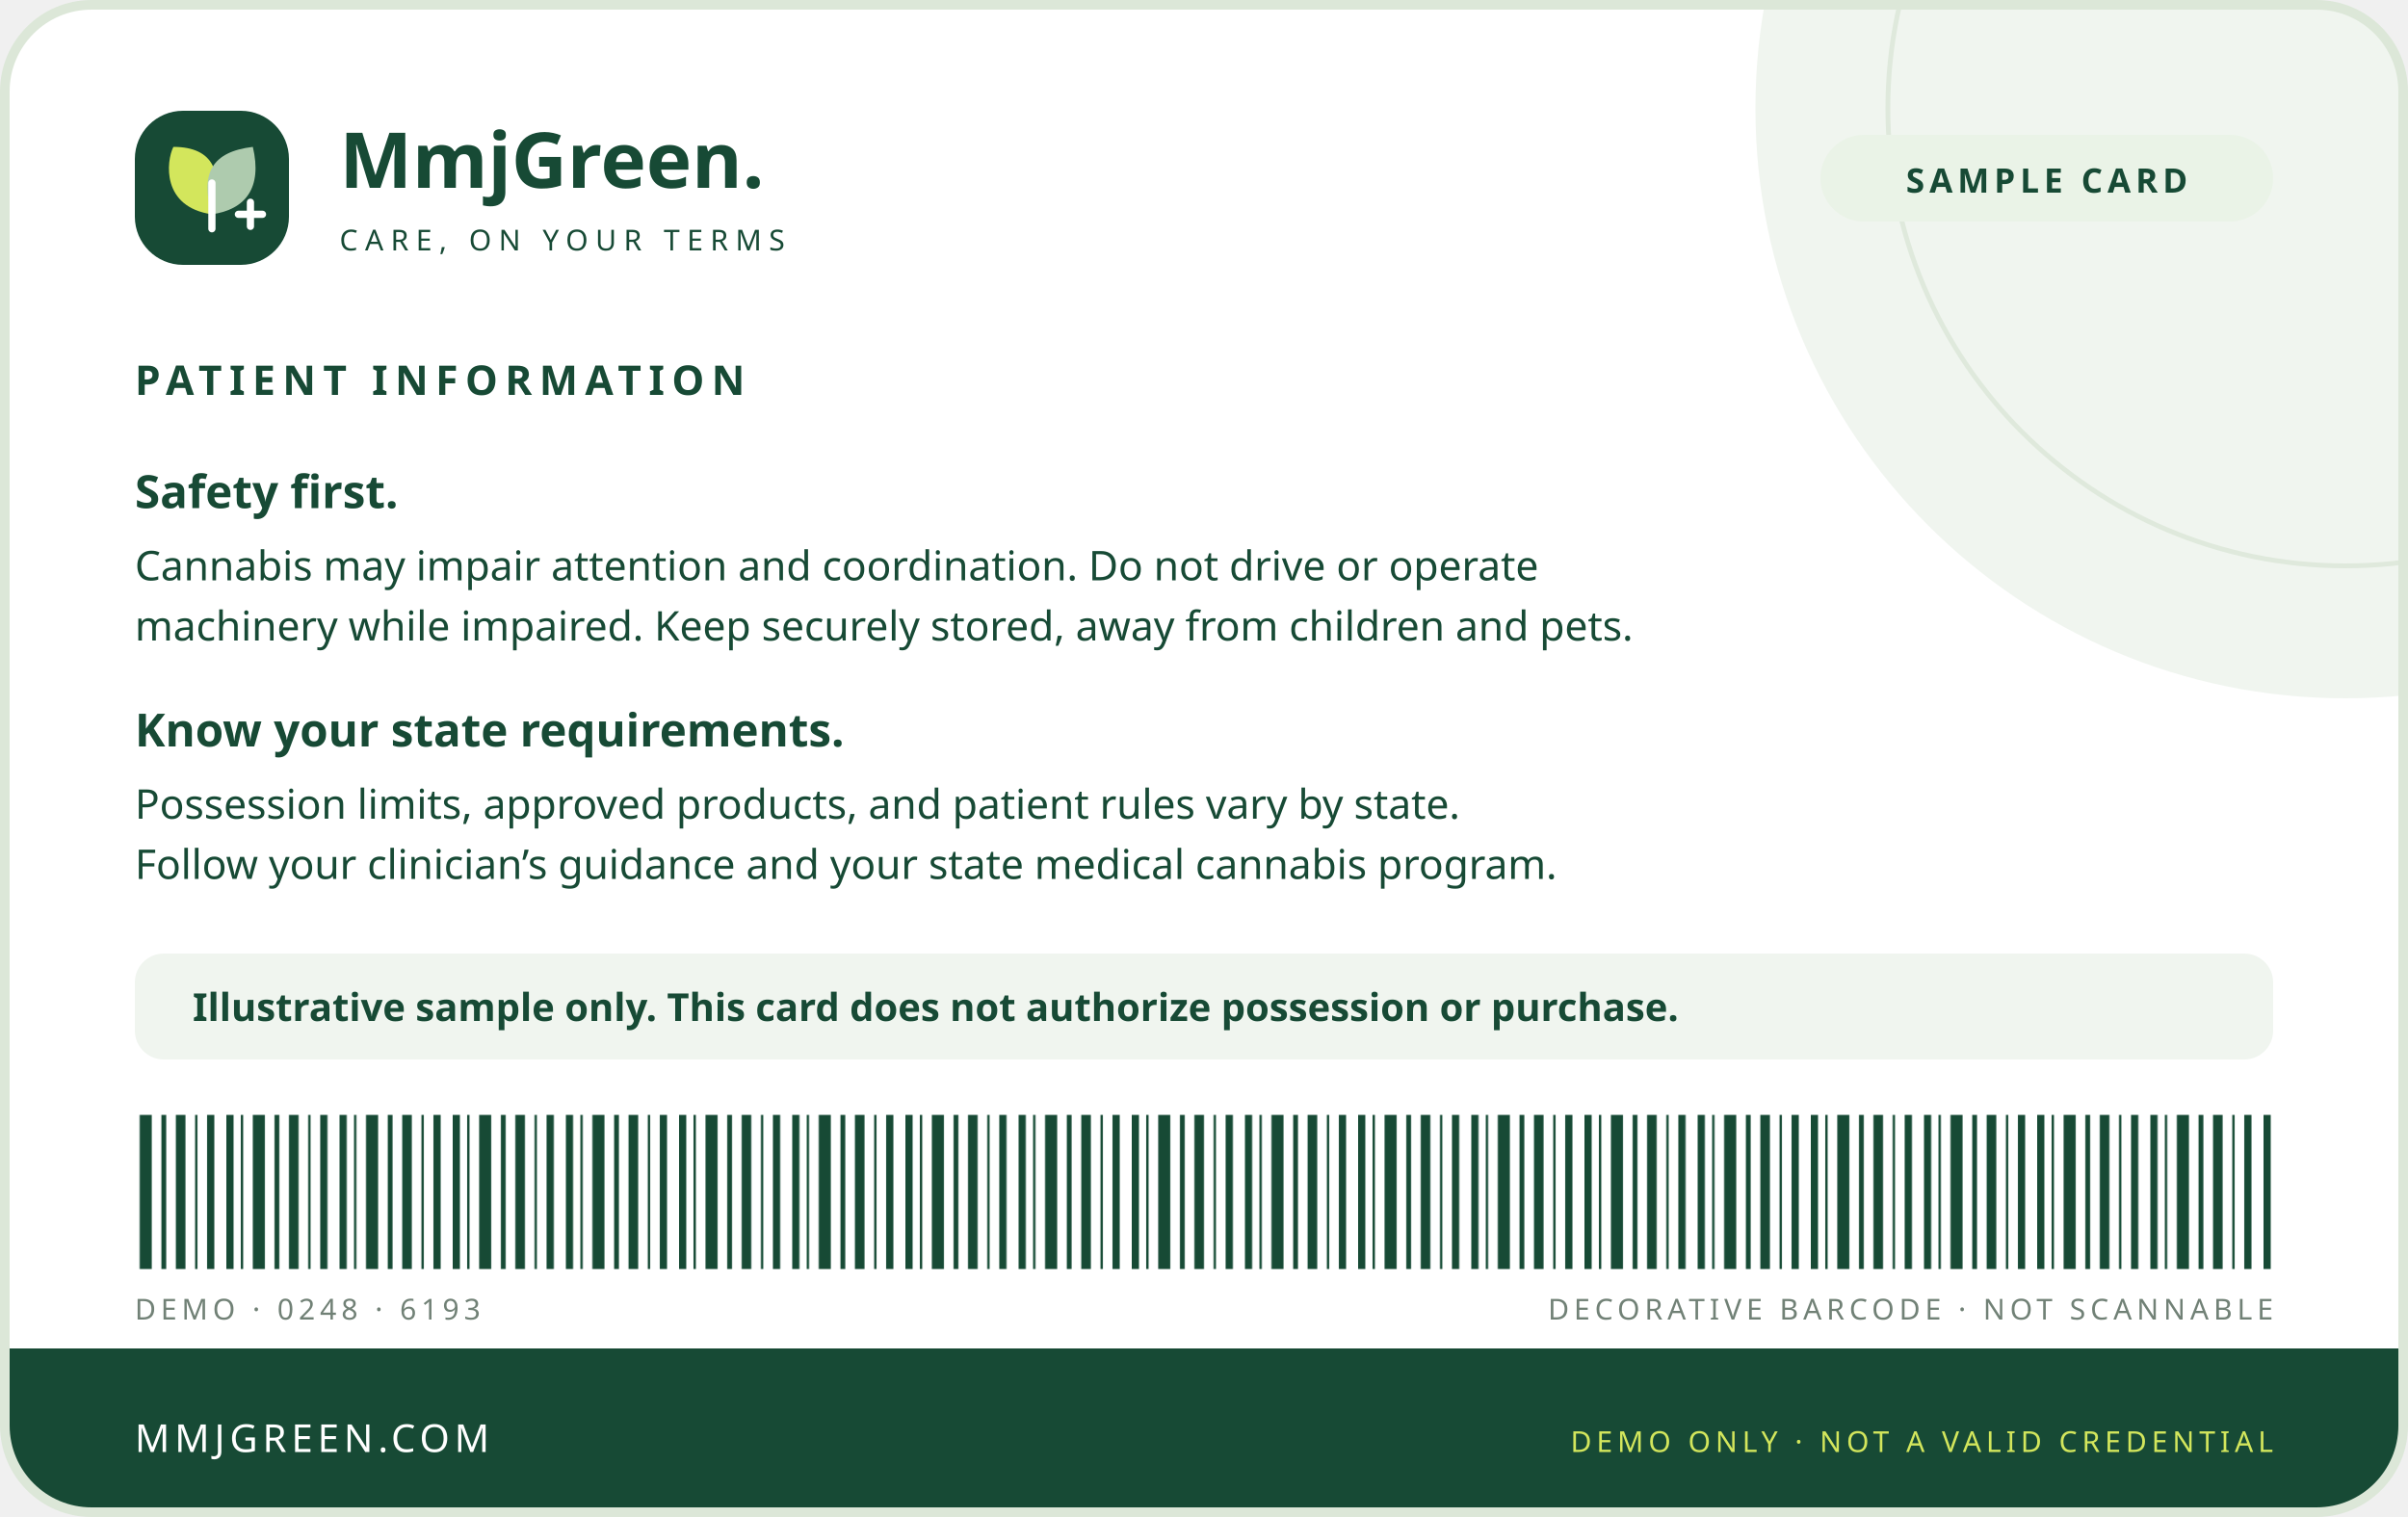
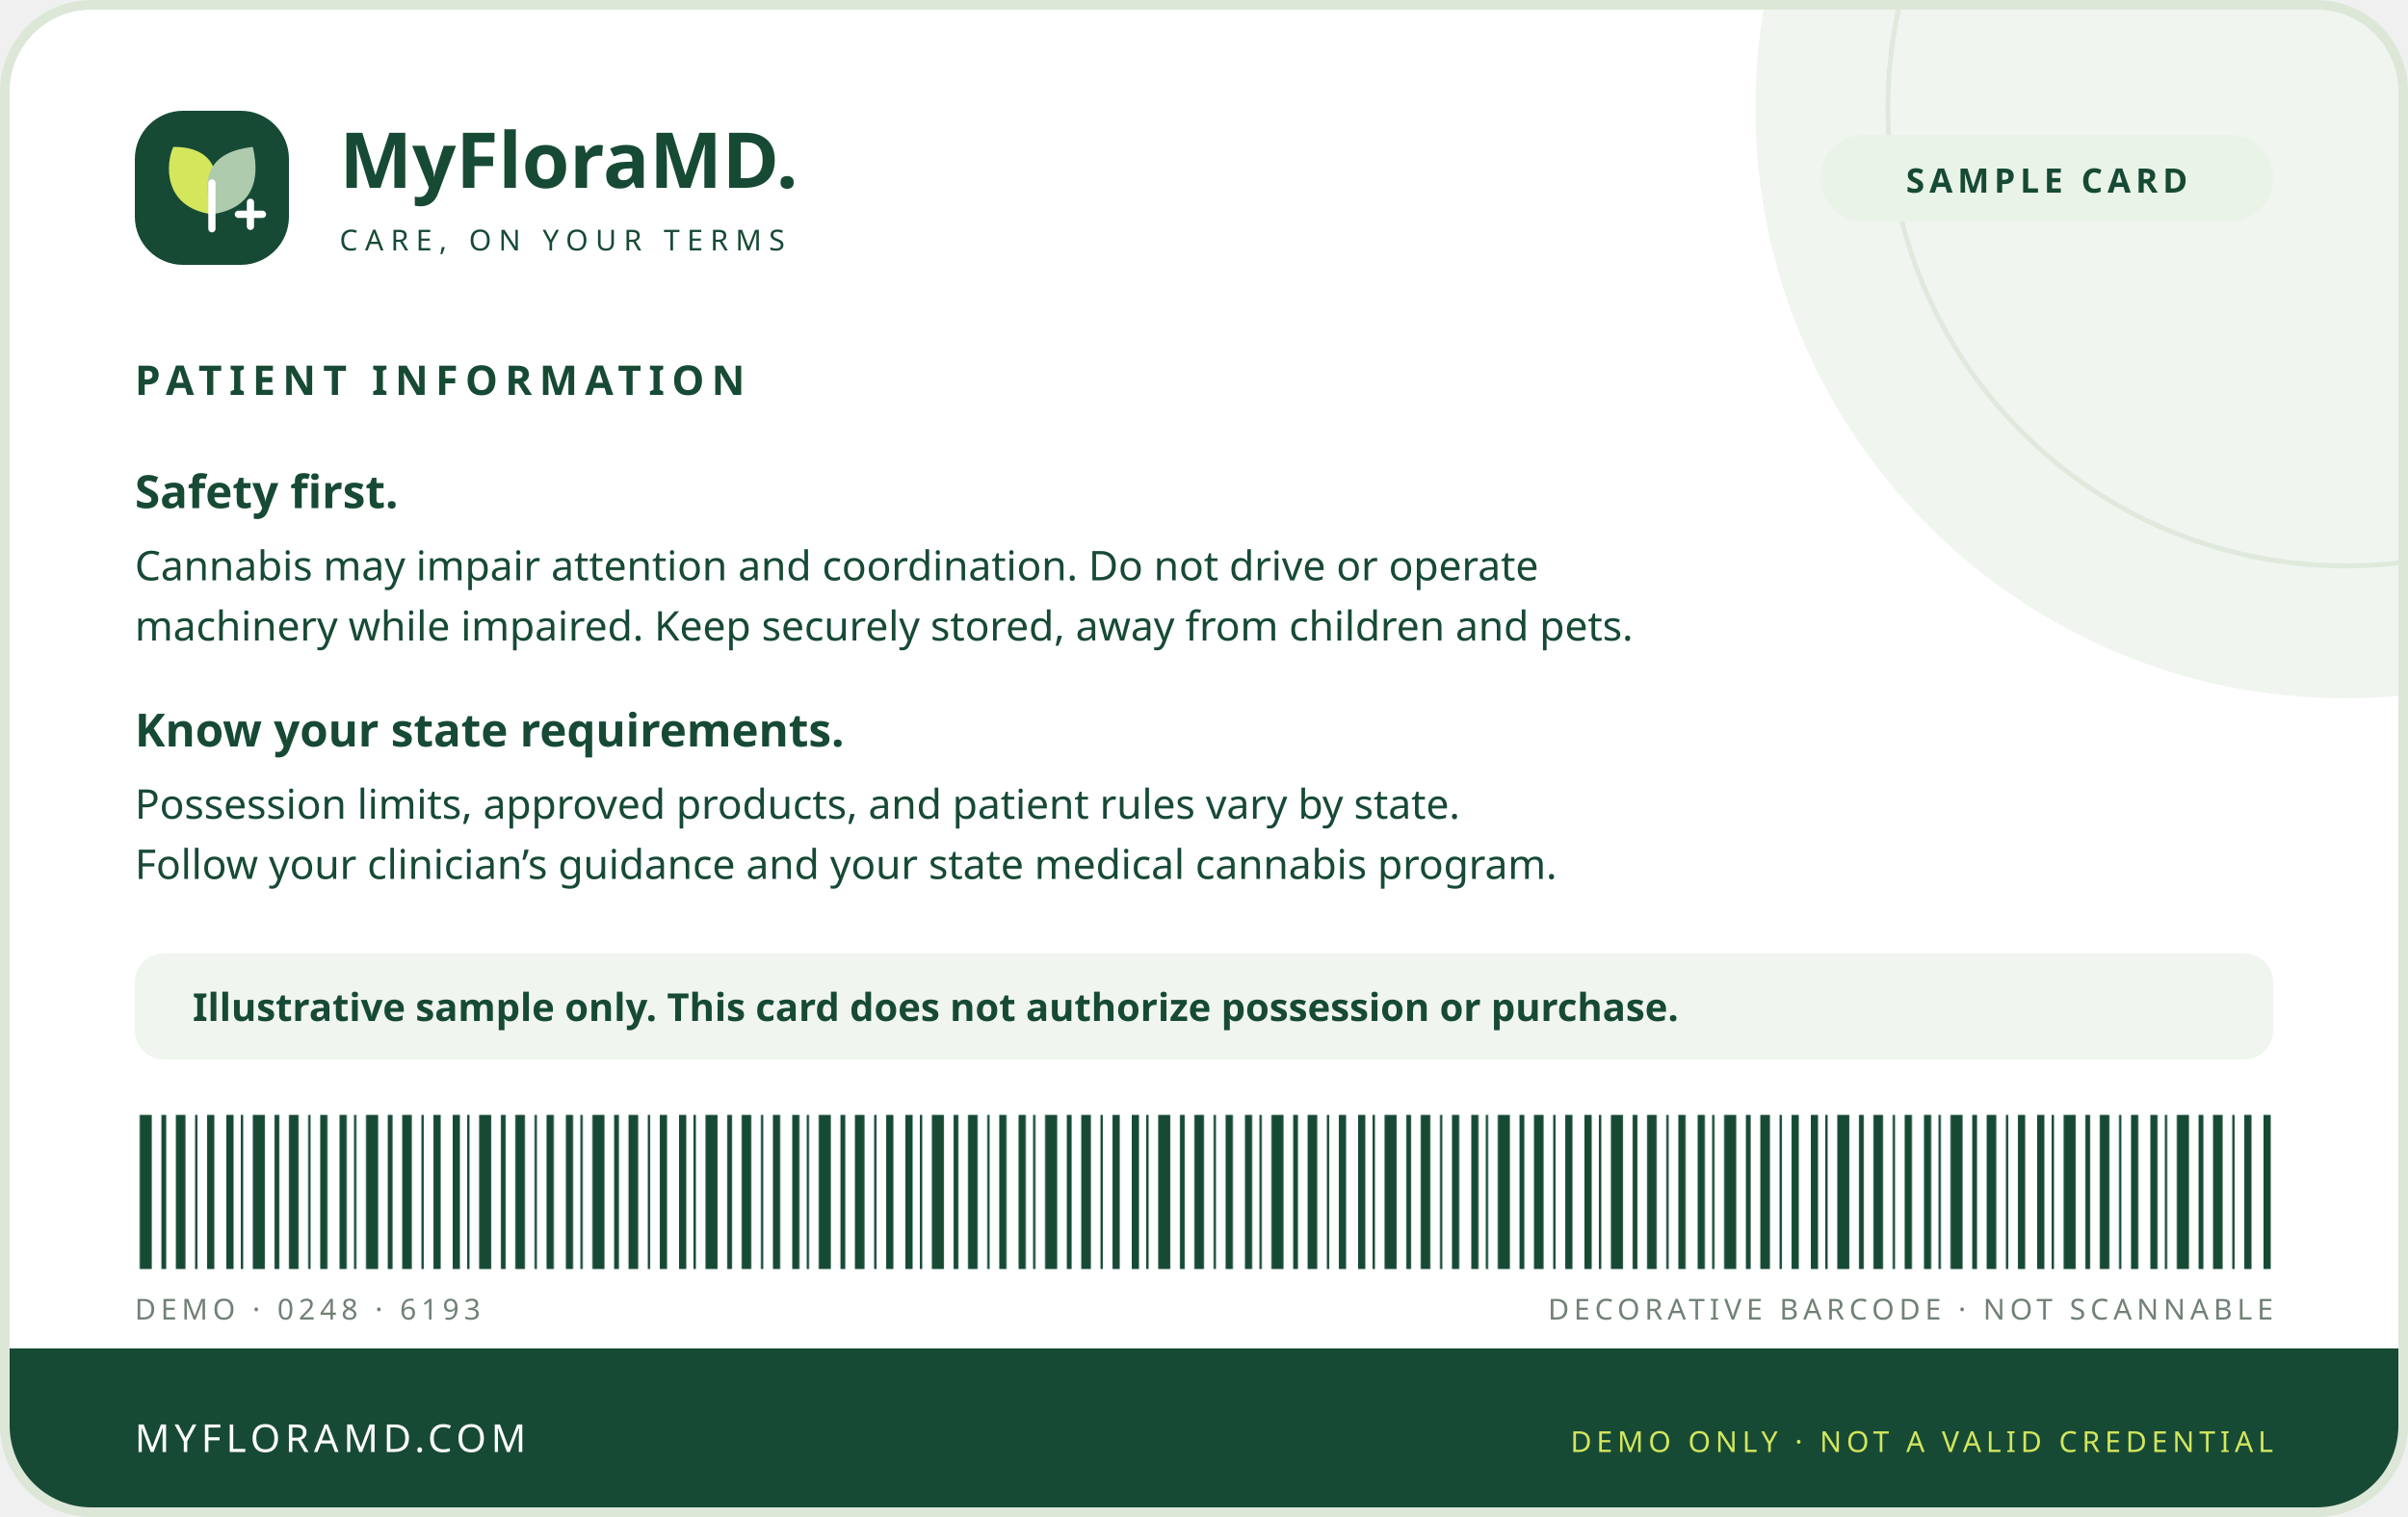
<svg xmlns="http://www.w3.org/2000/svg" width="1000" height="630" viewBox="0 0 1000 630">
  <defs>
    <clipPath id="card">
      <rect x="2" y="2" width="996" height="626" rx="36" />
    </clipPath>
    <pattern id="barcode" width="47" height="100" patternUnits="userSpaceOnUse">
      <path fill="#174a35" d="M0 0h3v100H0zM6 0h1v100H6zM11 0h5v100h-5zM20 0h2v100h-2zM26 0h4v100h-4zM34 0h1v100h-1zM39 0h3v100h-3z" />
    </pattern>
  </defs>
  <g clip-path="url(#card)" font-family="Manrope, sans-serif" fill="#174a35">
    <path fill="#fff" d="M0 0h1000v630H0z" />
    <circle cx="974" cy="45" r="245" fill="#f0f5ef" />
    <circle cx="974" cy="45" r="190" fill="none" stroke="#dfe9dc" stroke-width="2" />
    <rect x="56" y="46" width="64" height="64" rx="20" fill="#174a35" />
    <path d="M88 89C67 86 69 67 72 61c17 0 21 11 16 28" fill="#d3e65c" />
    <path d="M88 89c-5-17 0-26 17-28 4 17-3 26-17 28" fill="#aecbae" />
    <path d="M88 76v19m11-6h10m-5-5v10" fill="none" stroke="#fff" stroke-width="3" stroke-linecap="round" />
-     <text x="141" y="78" font-size="32" font-weight="700">MmjGreen.</text>
+     <text x="141" y="78" font-size="32" font-weight="700">MyFloraMD.</text>
    <text x="141" y="104" font-size="12" letter-spacing="3">CARE, ON YOUR TERMS</text>
    <rect x="756" y="56" width="188" height="36" rx="18" fill="#eaf3e7" />
    <text x="850" y="80" text-anchor="middle" font-size="14" font-weight="700" letter-spacing="2">SAMPLE CARD</text>
    <text x="56" y="164" font-size="17" font-weight="700" letter-spacing="3">PATIENT INFORMATION</text>
    <text x="56" y="211" font-size="19" font-weight="700">Safety first.</text>
    <g font-size="17">
      <text x="56" y="241">Cannabis may impair attention and coordination. Do not drive or operate</text>
      <text x="56" y="266">machinery while impaired. Keep securely stored, away from children and pets.</text>
    </g>
    <text x="56" y="310" font-size="19" font-weight="700">Know your state requirements.</text>
    <g font-size="17">
      <text x="56" y="340">Possession limits, approved products, and patient rules vary by state.</text>
      <text x="56" y="365">Follow your clinician’s guidance and your state medical cannabis program.</text>
    </g>
    <rect x="56" y="396" width="888" height="44" rx="12" fill="#f0f5ef" />
    <text x="80" y="424" font-size="16" font-weight="600">Illustrative sample only. This card does not authorize possession or purchase.</text>
    <rect x="56" y="463" width="888" height="64" fill="url(#barcode)" />
    <text x="56" y="548" font-size="12" letter-spacing="2" fill="#718176">DEMO · 0248 · 6193</text>
    <text x="944" y="548" text-anchor="end" font-size="12" letter-spacing="2" fill="#718176">DECORATIVE BARCODE · NOT SCANNABLE</text>
    <path fill="#174a35" d="M0 560h1000v70H0z" />
-     <text x="56" y="603" fill="#fff" font-size="16" letter-spacing="2">MMJGREEN.COM</text>
+     <text x="56" y="603" fill="#fff" font-size="16" letter-spacing="2">MYFLORAMD.COM</text>
    <text x="944" y="603" text-anchor="end" fill="#d3e65c" font-size="12" letter-spacing="2">DEMO ONLY · NOT A VALID CREDENTIAL</text>
  </g>
  <rect x="2" y="2" width="996" height="626" rx="36" fill="none" stroke="#dce7d8" stroke-width="4" />
</svg>
